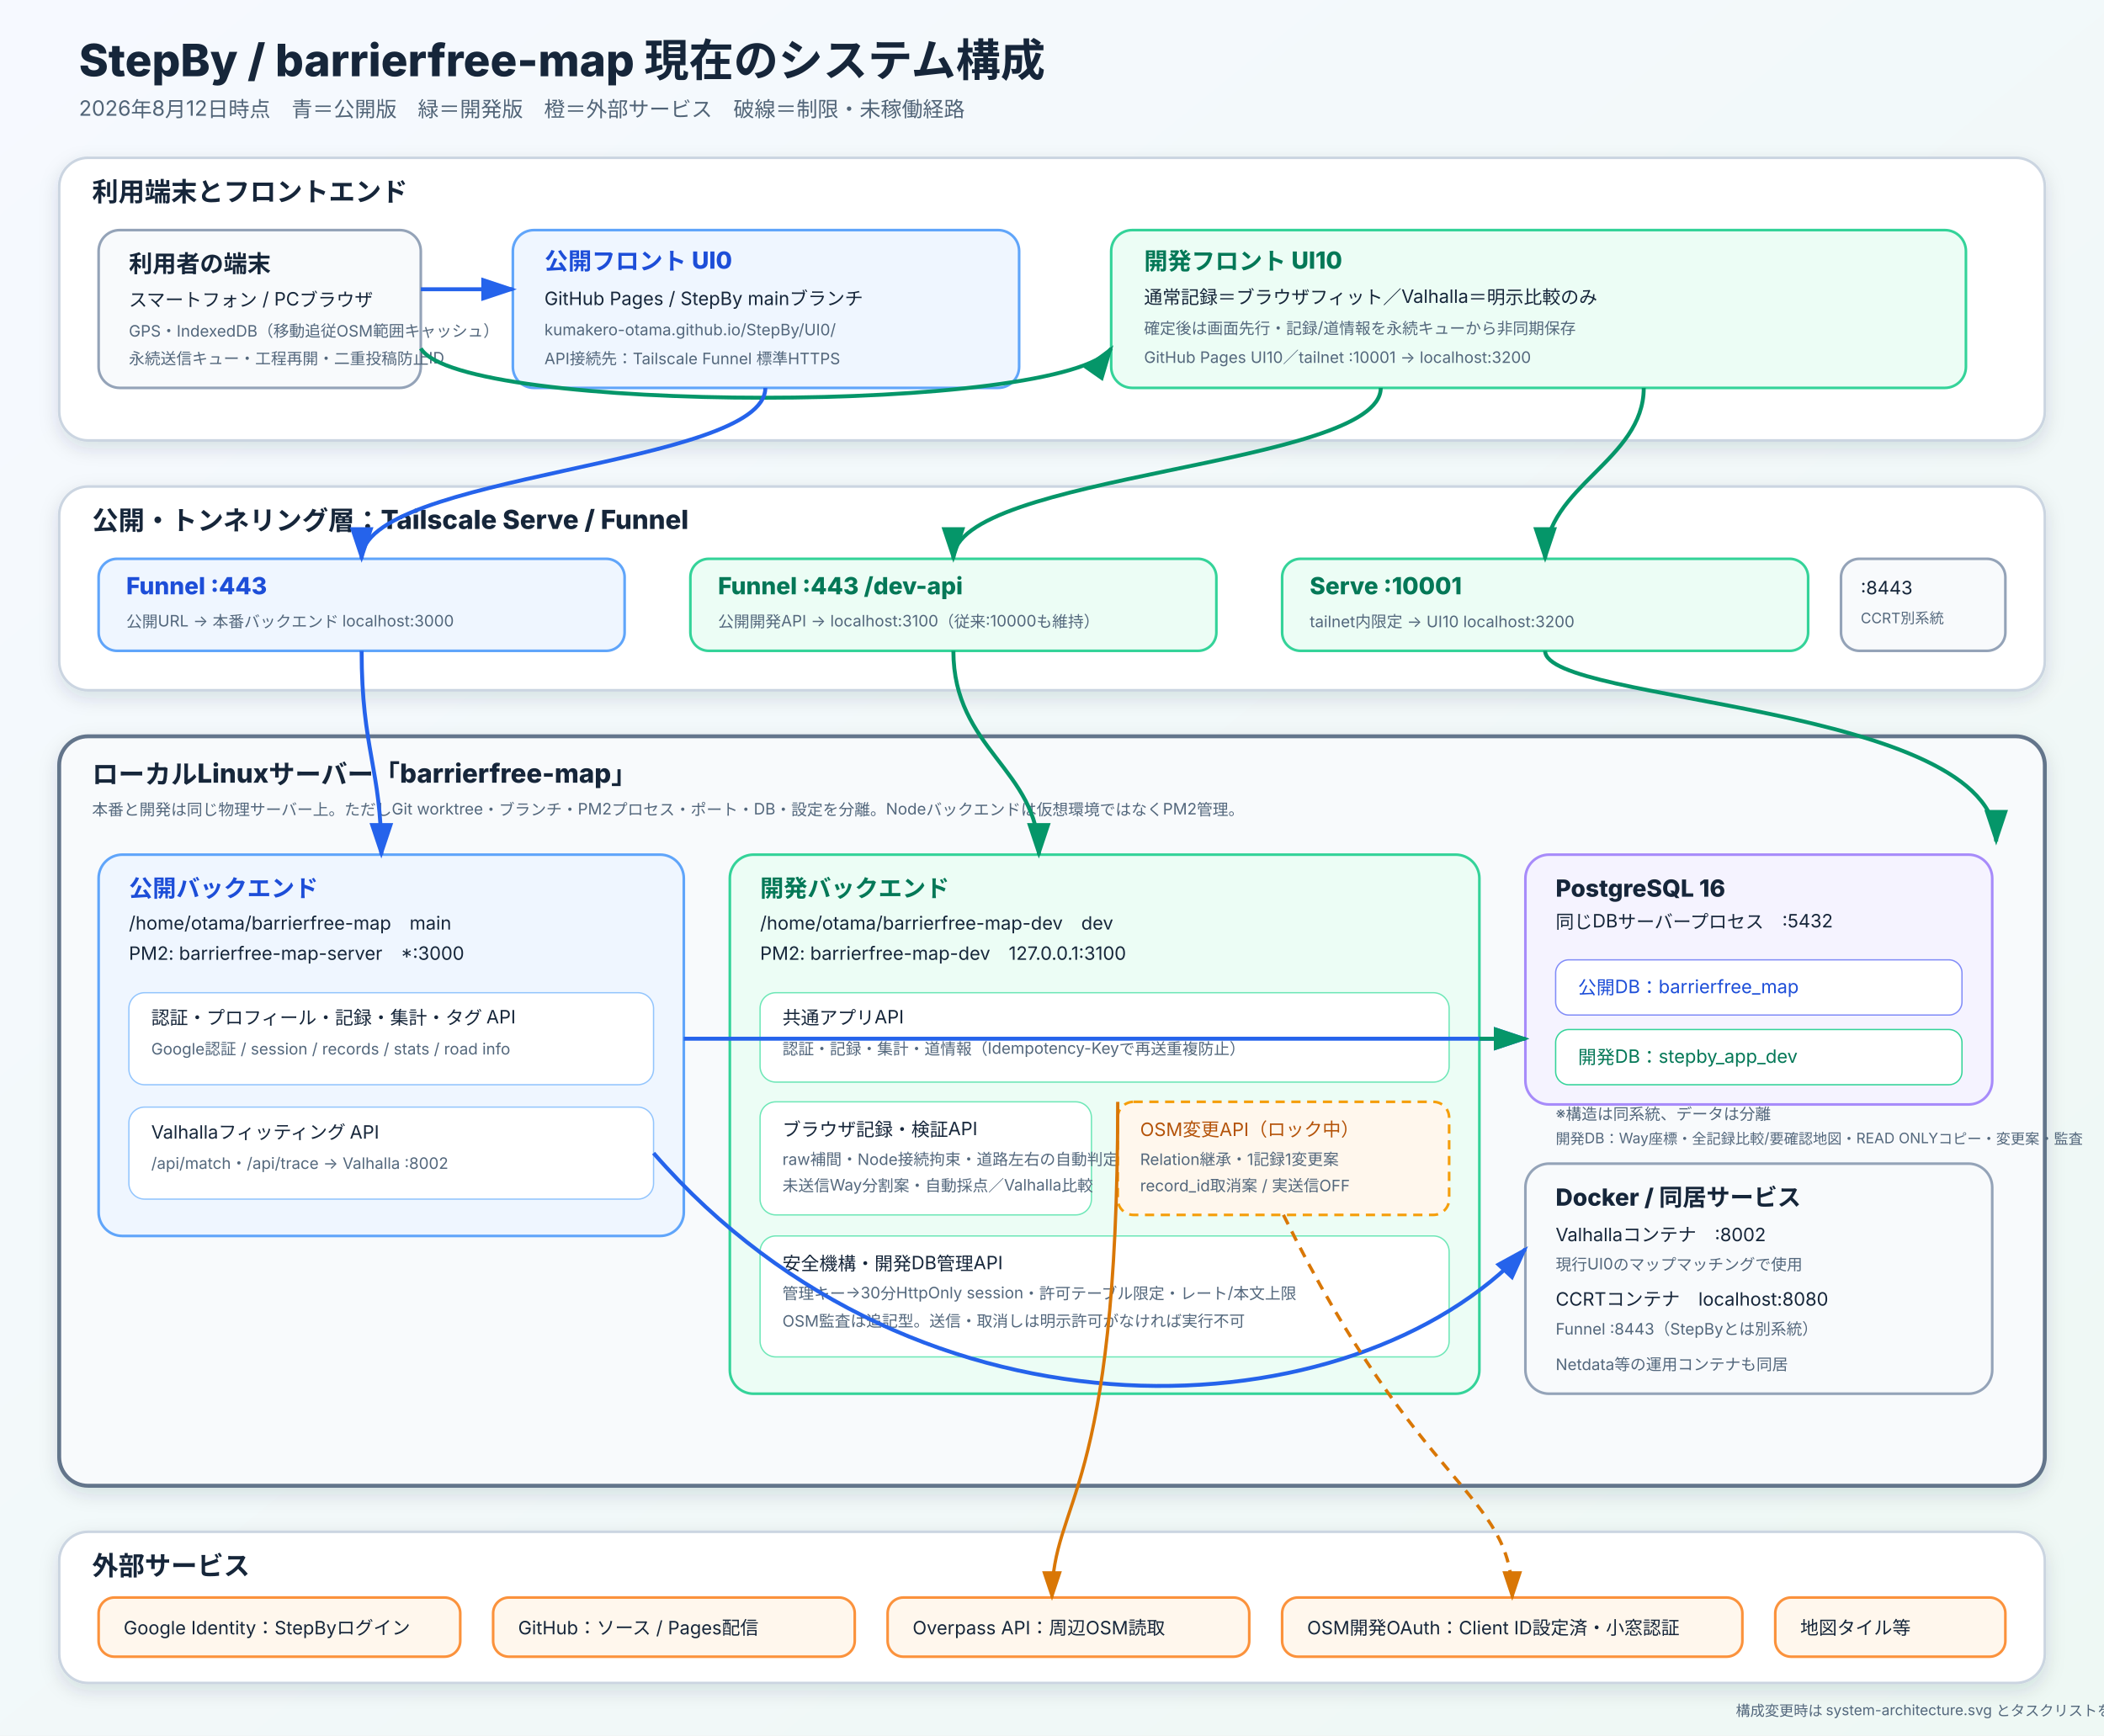
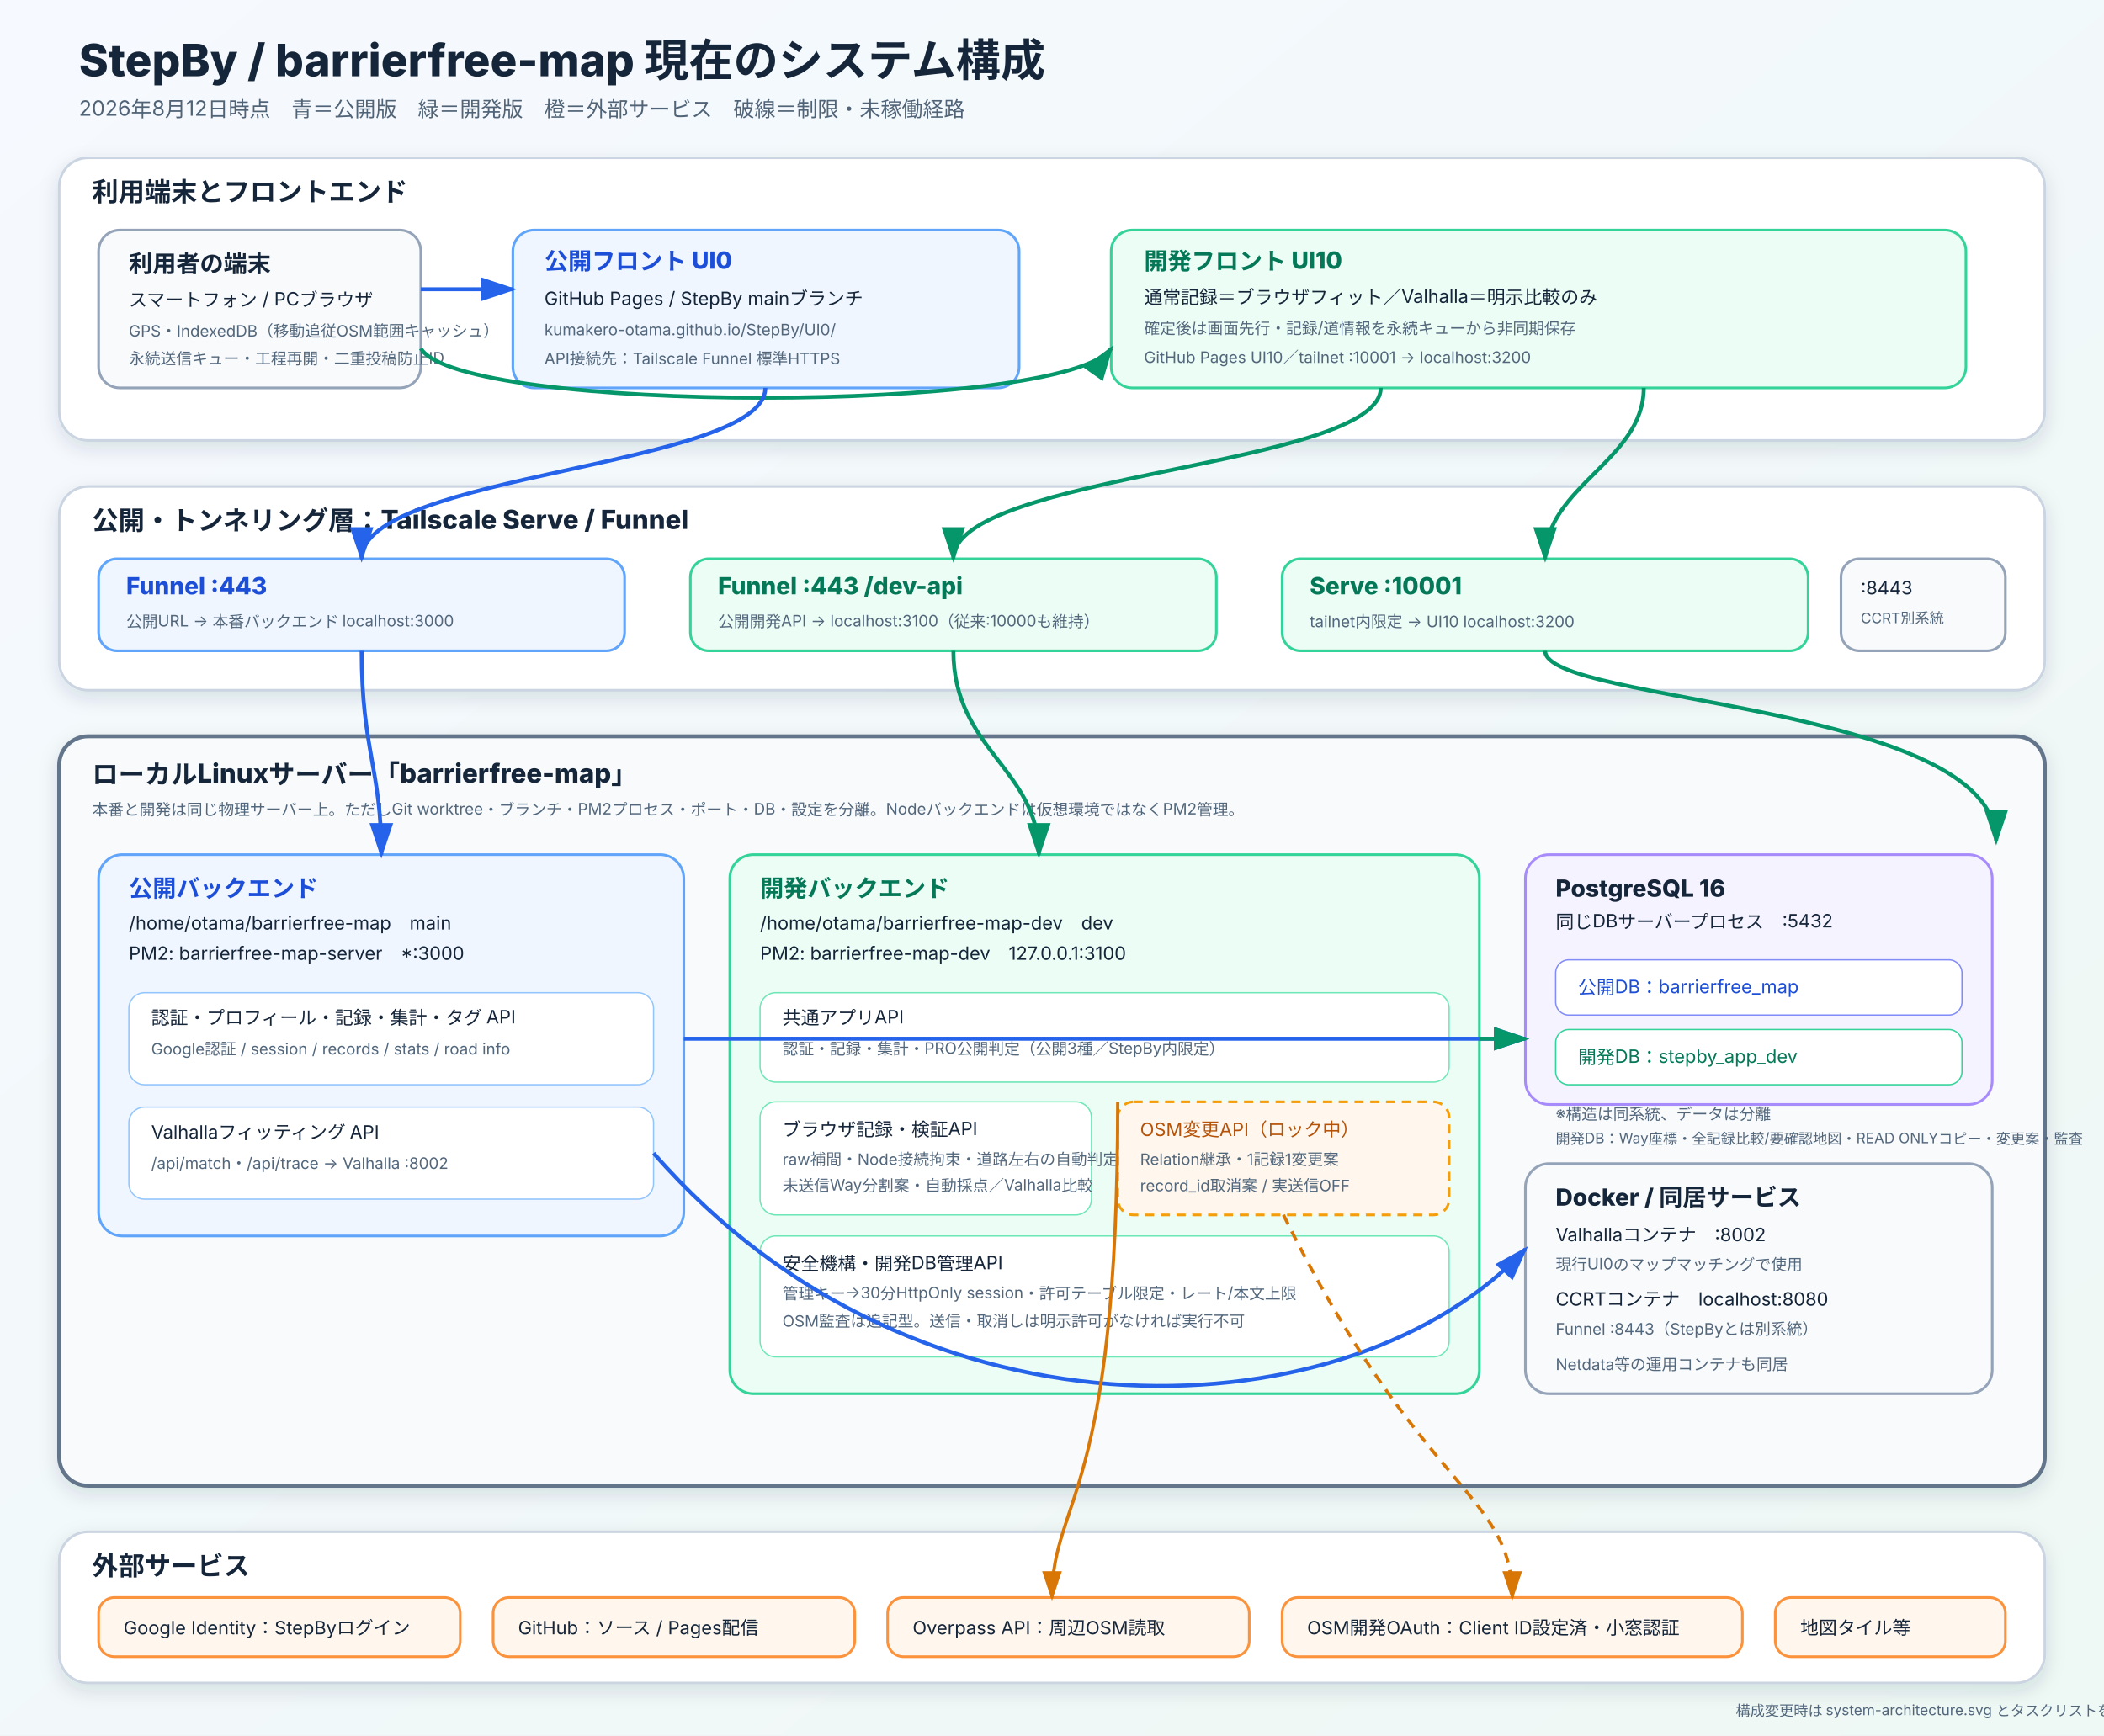
<svg xmlns="http://www.w3.org/2000/svg" width="1600" height="1320" viewBox="0 0 1600 1320" role="img" aria-labelledby="title desc">
  <defs>
    <linearGradient id="bg" x1="0" y1="0" x2="1" y2="1">
      <stop stop-color="#f6f9ff" />
      <stop offset="1" stop-color="#eef8f4" />
    </linearGradient>
    <filter id="shadow" x="-20%" y="-20%" width="140%" height="140%">
      <feDropShadow dx="0" dy="5" stdDeviation="7" flood-color="#19324d" flood-opacity=".13" />
    </filter>
    <marker id="arrowBlue" markerWidth="10" markerHeight="10" refX="8" refY="3" orient="auto">
      <path d="M0,0 L0,6 L9,3 z" fill="#2563eb" />
    </marker>
    <marker id="arrowGreen" markerWidth="10" markerHeight="10" refX="8" refY="3" orient="auto">
      <path d="M0,0 L0,6 L9,3 z" fill="#059669" />
    </marker>
    <marker id="arrowOrange" markerWidth="10" markerHeight="10" refX="8" refY="3" orient="auto">
      <path d="M0,0 L0,6 L9,3 z" fill="#d97706" />
    </marker>
    <marker id="arrowGray" markerWidth="10" markerHeight="10" refX="8" refY="3" orient="auto">
      <path d="M0,0 L0,6 L9,3 z" fill="#64748b" />
    </marker>
    <style>
      text{font-family:-apple-system,BlinkMacSystemFont,"Segoe UI","Noto Sans JP",sans-serif;fill:#16263a}
      .title{font-size:34px;font-weight:800}.subtitle{font-size:16px;fill:#516477}.section{font-size:20px;font-weight:800}.boxTitle{font-size:18px;font-weight:800}.body{font-size:14px}.small{font-size:12px;fill:#53677c}.tiny{font-size:11px;fill:#53677c}.white{fill:#fff}.prodText{fill:#1d4ed8}.devText{fill:#047857}.warnText{fill:#b45309}.muted{fill:#64748b}
      .outer{fill:#fff;stroke:#cbd5e1;stroke-width:2}.prod{fill:#eff6ff;stroke:#60a5fa;stroke-width:2}.dev{fill:#ecfdf5;stroke:#34d399;stroke-width:2}.db{fill:#f5f3ff;stroke:#a78bfa;stroke-width:2}.external{fill:#fff7ed;stroke:#fb923c;stroke-width:2}.infra{fill:#f8fafc;stroke:#94a3b8;stroke-width:2}.locked{fill:#fff7ed;stroke:#f59e0b;stroke-width:2;stroke-dasharray:7 5}.lineProd{fill:none;stroke:#2563eb;stroke-width:3;marker-end:url(#arrowBlue)}.lineDev{fill:none;stroke:#059669;stroke-width:3;marker-end:url(#arrowGreen)}.lineExt{fill:none;stroke:#d97706;stroke-width:2.5;marker-end:url(#arrowOrange)}.lineGray{fill:none;stroke:#64748b;stroke-width:2.5;marker-end:url(#arrowGray)}.dash{stroke-dasharray:8 6}.pill{rx:12;ry:12}
    </style>
  </defs>
  <rect width="1600" height="1320" fill="url(#bg)" />
  <text x="60" y="58" class="title">StepBy / barrierfree-map 現在のシステム構成</text>
  <text x="60" y="88" class="subtitle">2026年8月12日時点　青＝公開版　緑＝開発版　橙＝外部サービス　破線＝制限・未稼働経路</text>
  <rect x="45" y="120" width="1510" height="215" rx="22" class="outer" filter="url(#shadow)" />
  <text x="70" y="153" class="section">利用端末とフロントエンド</text>
  <rect x="75" y="175" width="245" height="120" rx="16" class="infra" />
  <text x="98" y="207" class="boxTitle">利用者の端末</text>
  <text x="98" y="233" class="body">スマートフォン / PCブラウザ</text>
  <text x="98" y="256" class="small">GPS・IndexedDB（移動追従OSM範囲キャッシュ）</text>
  <text x="98" y="277" class="small">永続送信キュー・工程再開・二重投稿防止ID</text>
  <rect x="390" y="175" width="385" height="120" rx="16" class="prod" />
  <text x="414" y="205" class="boxTitle prodText">公開フロント UI0</text>
  <text x="414" y="232" class="body">GitHub Pages / StepBy mainブランチ</text>
  <text x="414" y="255" class="small">kumakero-otama.github.io/StepBy/UI0/</text>
  <text x="414" y="277" class="small">API接続先：Tailscale Funnel 標準HTTPS</text>
  <rect x="845" y="175" width="650" height="120" rx="16" class="dev" />
  <text x="870" y="205" class="boxTitle devText">開発フロント UI10</text>
  <text x="870" y="231" class="body">通常記録＝ブラウザフィット／Valhalla＝明示比較のみ</text>
  <text x="870" y="254" class="small">確定後は画面先行・記録/道情報を永続キューから非同期保存</text>
  <text x="870" y="276" class="small">GitHub Pages UI10／tailnet :10001 → localhost:3200</text>
  <path d="M320 220 H390" class="lineProd" />
  <path d="M320 265 C350 315 810 315 845 265" class="lineDev" />
  <rect x="45" y="370" width="1510" height="155" rx="22" class="outer" filter="url(#shadow)" />
  <text x="70" y="403" class="section">公開・トンネリング層：Tailscale Serve / Funnel</text>
  <rect x="75" y="425" width="400" height="70" rx="14" class="prod" />
  <text x="96" y="452" class="boxTitle prodText">Funnel :443</text>
  <text x="96" y="477" class="small">公開URL → 本番バックエンド localhost:3000</text>
  <rect x="525" y="425" width="400" height="70" rx="14" class="dev" />
  <text x="546" y="452" class="boxTitle devText">Funnel :443 /dev-api</text>
  <text x="546" y="477" class="small">公開開発API → localhost:3100（従来:10000も維持）</text>
  <rect x="975" y="425" width="400" height="70" rx="14" class="dev" />
  <text x="996" y="452" class="boxTitle devText">Serve :10001</text>
  <text x="996" y="477" class="small">tailnet内限定 → UI10 localhost:3200</text>
  <rect x="1400" y="425" width="125" height="70" rx="14" class="infra" />
  <text x="1415" y="452" class="body">:8443</text>
  <text x="1415" y="474" class="tiny">CCRT別系統</text>
  <rect x="45" y="560" width="1510" height="570" rx="22" fill="#f8fafc" stroke="#64748b" stroke-width="3" filter="url(#shadow)" />
  <text x="70" y="596" class="section">ローカルLinuxサーバー「barrierfree-map」</text>
  <text x="70" y="620" class="small">本番と開発は同じ物理サーバー上。ただしGit worktree・ブランチ・PM2プロセス・ポート・DB・設定を分離。Nodeバックエンドは仮想環境ではなくPM2管理。</text>
  <rect x="75" y="650" width="445" height="290" rx="18" class="prod" />
  <text x="98" y="682" class="boxTitle prodText">公開バックエンド</text>
  <text x="98" y="707" class="body">/home/otama/barrierfree-map　main</text>
  <text x="98" y="730" class="body">PM2: barrierfree-map-server　*:3000</text>
  <rect x="98" y="755" width="399" height="70" rx="12" fill="#fff" stroke="#93c5fd" />
  <text x="115" y="779" class="body">認証・プロフィール・記録・集計・タグ API</text>
  <text x="115" y="802" class="small">Google認証 / session / records / stats / road info</text>
  <rect x="98" y="842" width="399" height="70" rx="12" fill="#fff" stroke="#93c5fd" />
  <text x="115" y="866" class="body">Valhallaフィッティング API</text>
  <text x="115" y="889" class="small">/api/match・/api/trace → Valhalla :8002</text>
  <rect x="555" y="650" width="570" height="410" rx="18" class="dev" />
  <text x="578" y="682" class="boxTitle devText">開発バックエンド</text>
  <text x="578" y="707" class="body">/home/otama/barrierfree-map-dev　dev</text>
  <text x="578" y="730" class="body">PM2: barrierfree-map-dev　127.0.0.1:3100</text>
  <rect x="578" y="755" width="524" height="68" rx="12" fill="#fff" stroke="#6ee7b7" />
  <text x="595" y="779" class="body">共通アプリAPI</text>
-   <text x="595" y="802" class="small">認証・記録・集計・道情報（Idempotency-Keyで再送重複防止）</text>
+   <text x="595" y="802" class="small">認証・記録・集計・PRO公開判定（公開3種／StepBy内限定）</text>
  <rect x="578" y="838" width="252" height="86" rx="12" fill="#fff" stroke="#6ee7b7" />
  <text x="595" y="864" class="body">ブラウザ記録・検証API</text>
  <text x="595" y="886" class="small">raw補間・Node接続拘束・道路左右の自動判定</text>
  <text x="595" y="906" class="small">未送信Way分割案・自動採点／Valhalla比較</text>
  <rect x="850" y="838" width="252" height="86" rx="12" class="locked" />
  <text x="867" y="864" class="body warnText">OSM変更API（ロック中）</text>
  <text x="867" y="886" class="small">Relation継承・1記録1変更案</text>
  <text x="867" y="906" class="small">record_id取消案 / 実送信OFF</text>
  <rect x="578" y="940" width="524" height="92" rx="12" fill="#fff" stroke="#6ee7b7" />
  <text x="595" y="966" class="body">安全機構・開発DB管理API</text>
  <text x="595" y="988" class="small">管理キー→30分HttpOnly session・許可テーブル限定・レート/本文上限</text>
  <text x="595" y="1009" class="small">OSM監査は追記型。送信・取消しは明示許可がなければ実行不可</text>
  <rect x="1160" y="650" width="355" height="190" rx="18" class="db" />
  <text x="1183" y="682" class="boxTitle">PostgreSQL 16</text>
  <text x="1183" y="706" class="body">同じDBサーバープロセス　:5432</text>
  <rect x="1183" y="730" width="309" height="42" rx="10" fill="#fff" stroke="#818cf8" />
  <text x="1200" y="756" class="body prodText">公開DB：barrierfree_map</text>
  <rect x="1183" y="783" width="309" height="42" rx="10" fill="#fff" stroke="#34d399" />
  <text x="1200" y="809" class="body devText">開発DB：stepby_app_dev</text>
  <text x="1183" y="851" class="small">※構造は同系統、データは分離</text>
  <text x="1183" y="870" class="tiny">開発DB：Way座標・全記録比較/要確認地図・READ ONLYコピー・変更案・監査</text>
  <rect x="1160" y="885" width="355" height="175" rx="18" class="infra" />
  <text x="1183" y="917" class="boxTitle">Docker / 同居サービス</text>
  <text x="1183" y="944" class="body">Valhallaコンテナ　:8002</text>
  <text x="1183" y="966" class="small">現行UI0のマップマッチングで使用</text>
  <text x="1183" y="993" class="body">CCRTコンテナ　localhost:8080</text>
  <text x="1183" y="1015" class="small">Funnel :8443（StepByとは別系統）</text>
  <text x="1183" y="1042" class="small">Netdata等の運用コンテナも同居</text>
  <path d="M520 790 H1160" class="lineProd" />
  <path d="M1125 790 H1160" class="lineDev" />
  <path d="M497 877 C700 1110 1030 1090 1160 950" class="lineProd" />
  <rect x="45" y="1165" width="1510" height="115" rx="22" class="outer" filter="url(#shadow)" />
  <text x="70" y="1198" class="section">外部サービス</text>
  <rect x="75" y="1215" width="275" height="45" rx="12" class="external" />
  <text x="94" y="1243" class="body">Google Identity：StepByログイン</text>
  <rect x="375" y="1215" width="275" height="45" rx="12" class="external" />
  <text x="394" y="1243" class="body">GitHub：ソース / Pages配信</text>
  <rect x="675" y="1215" width="275" height="45" rx="12" class="external" />
  <text x="694" y="1243" class="body">Overpass API：周辺OSM読取</text>
  <rect x="975" y="1215" width="350" height="45" rx="12" class="external" />
  <text x="994" y="1243" class="body">OSM開発OAuth：Client ID設定済・小窓認証</text>
  <rect x="1350" y="1215" width="175" height="45" rx="12" class="external" />
  <text x="1369" y="1243" class="body">地図タイル等</text>
  <path d="M850 838 C850 1140 800 1140 800 1215" class="lineExt" />
  <path d="M976 924 C1080 1135 1150 1135 1150 1215" class="lineExt dash" />
  <path d="M582 295 C582 355 275 360 275 425" class="lineProd" />
  <path d="M1050 295 C1050 355 725 360 725 425" class="lineDev" />
  <path d="M1250 295 C1250 350 1175 370 1175 425" class="lineDev" />
  <path d="M275 495 C275 570 290 585 290 650" class="lineProd" />
  <path d="M725 495 C725 570 790 585 790 650" class="lineDev" />
  <path d="M1175 495 C1175 535 1518 535 1518 640" class="lineDev" />
  <text x="1320" y="1305" class="tiny">構成変更時は system-architecture.svg とタスクリストを同時更新する</text>
</svg>
